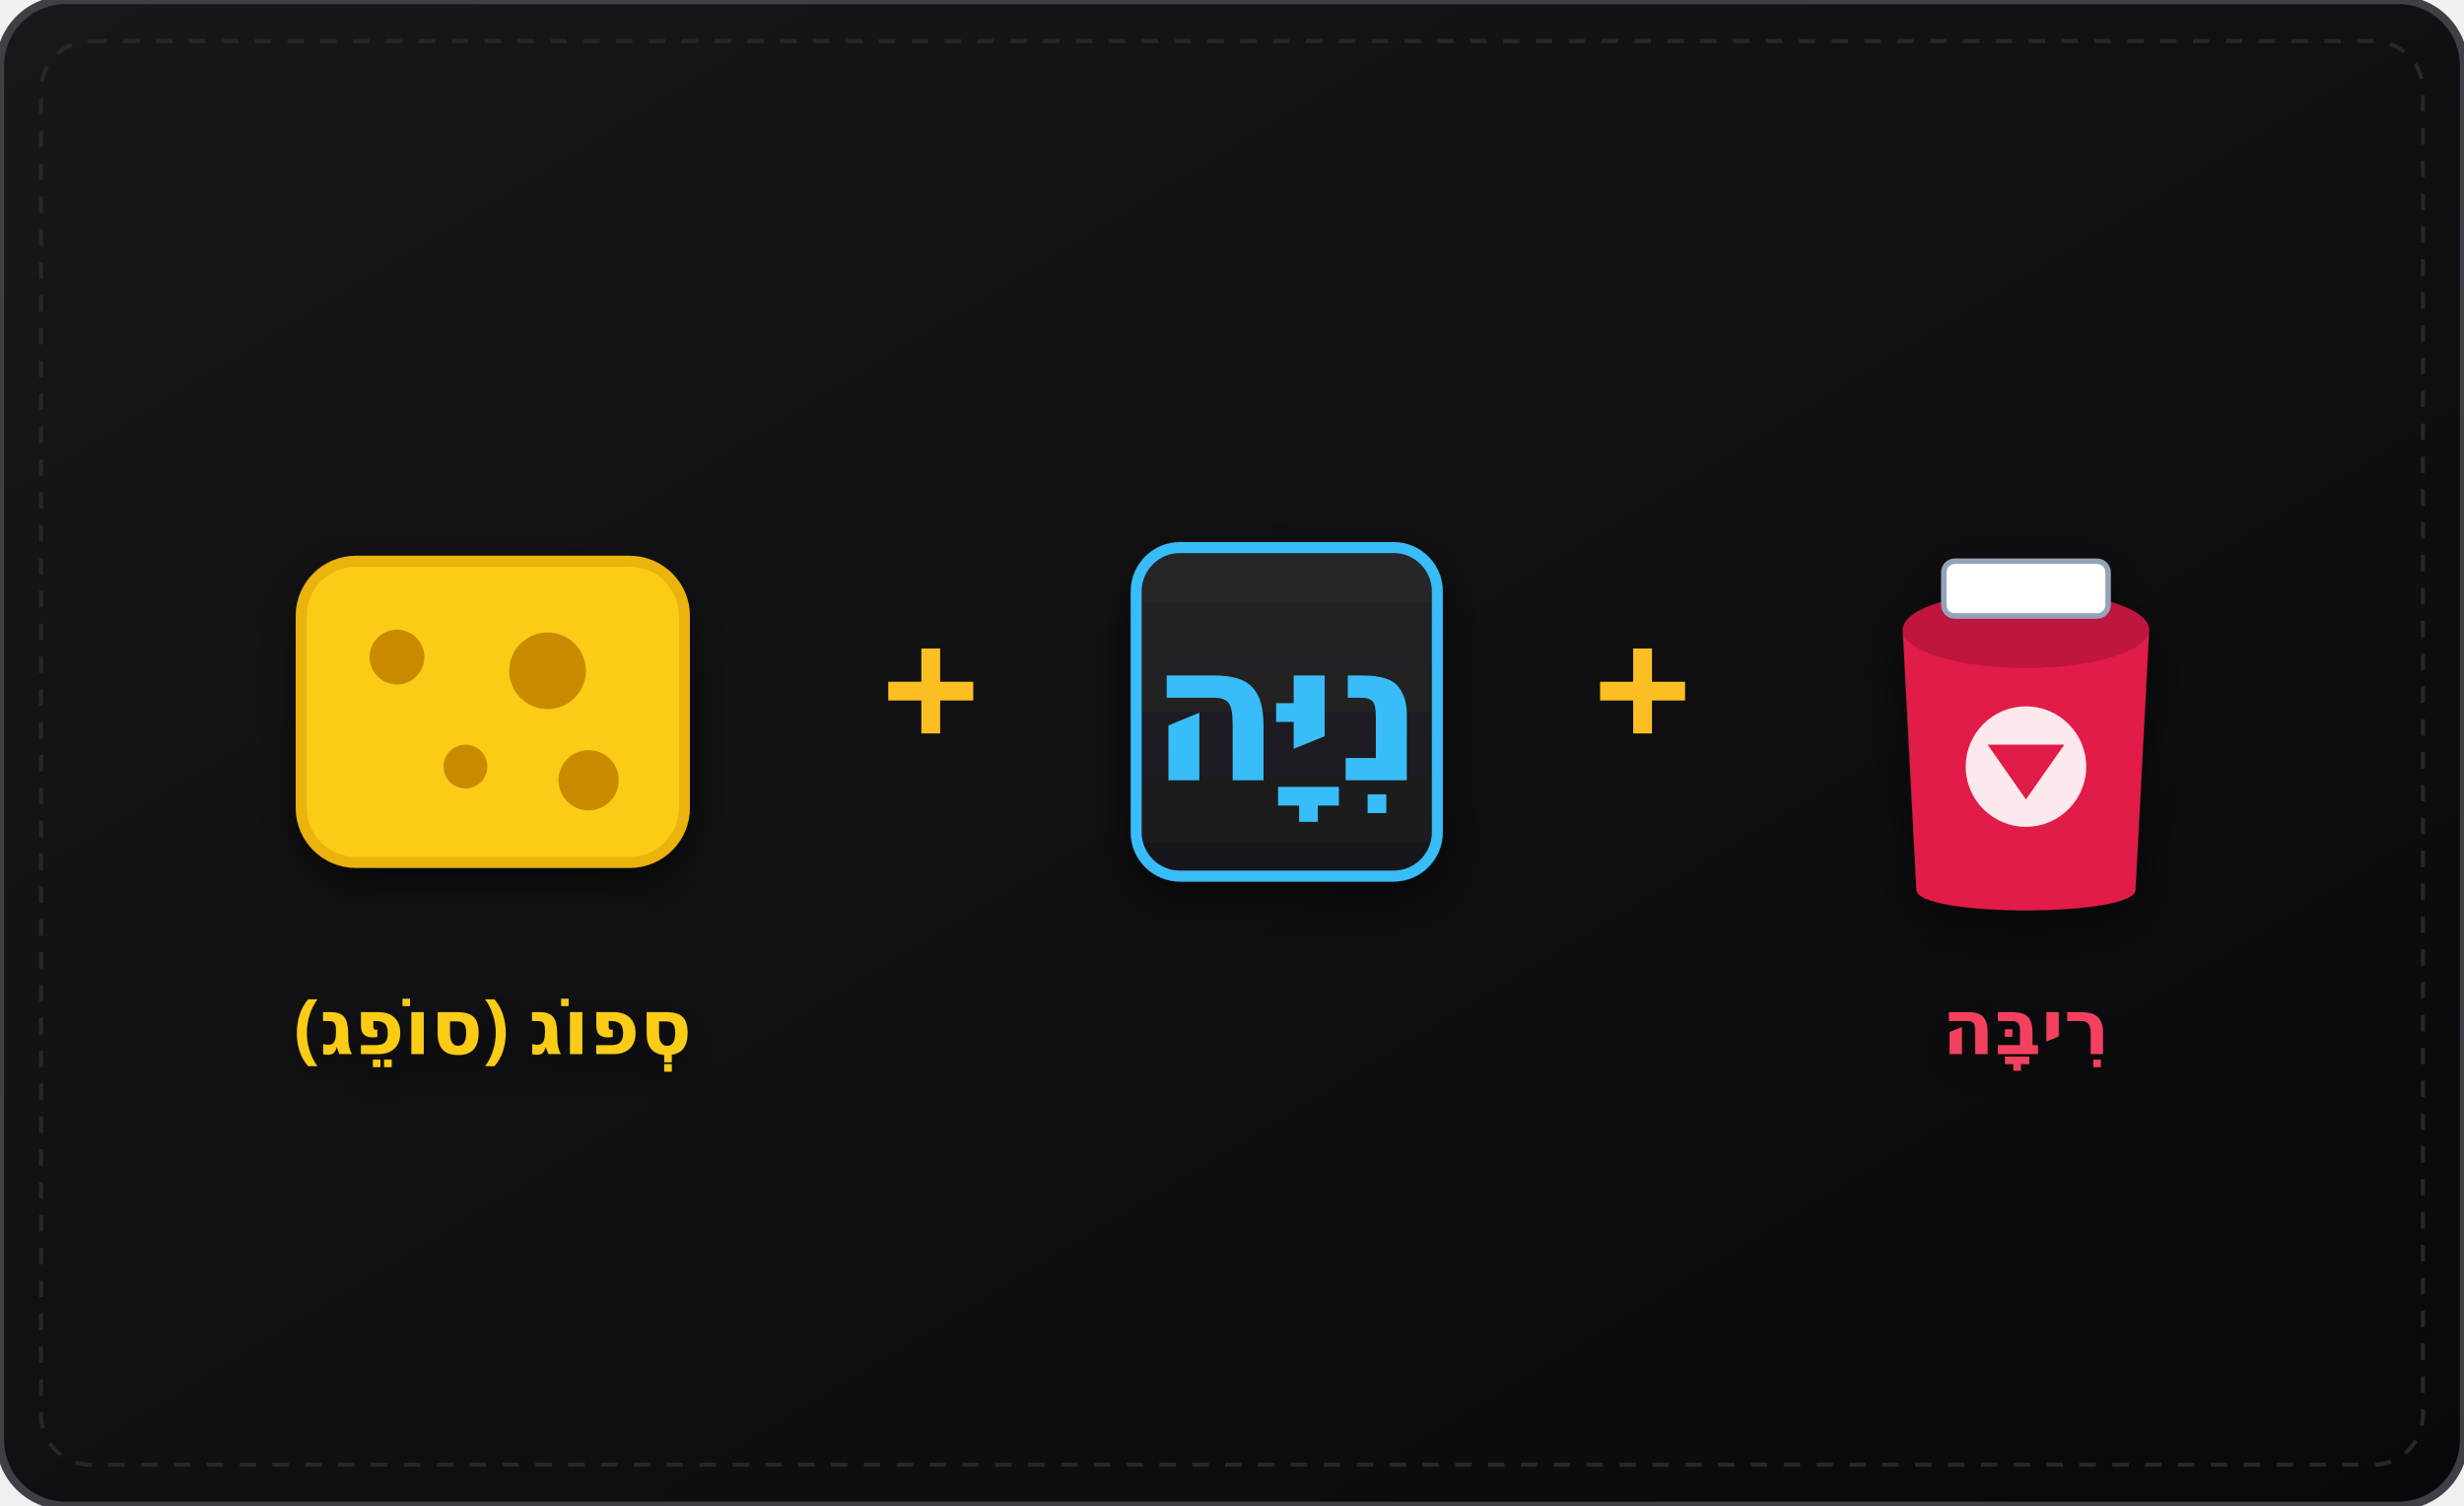
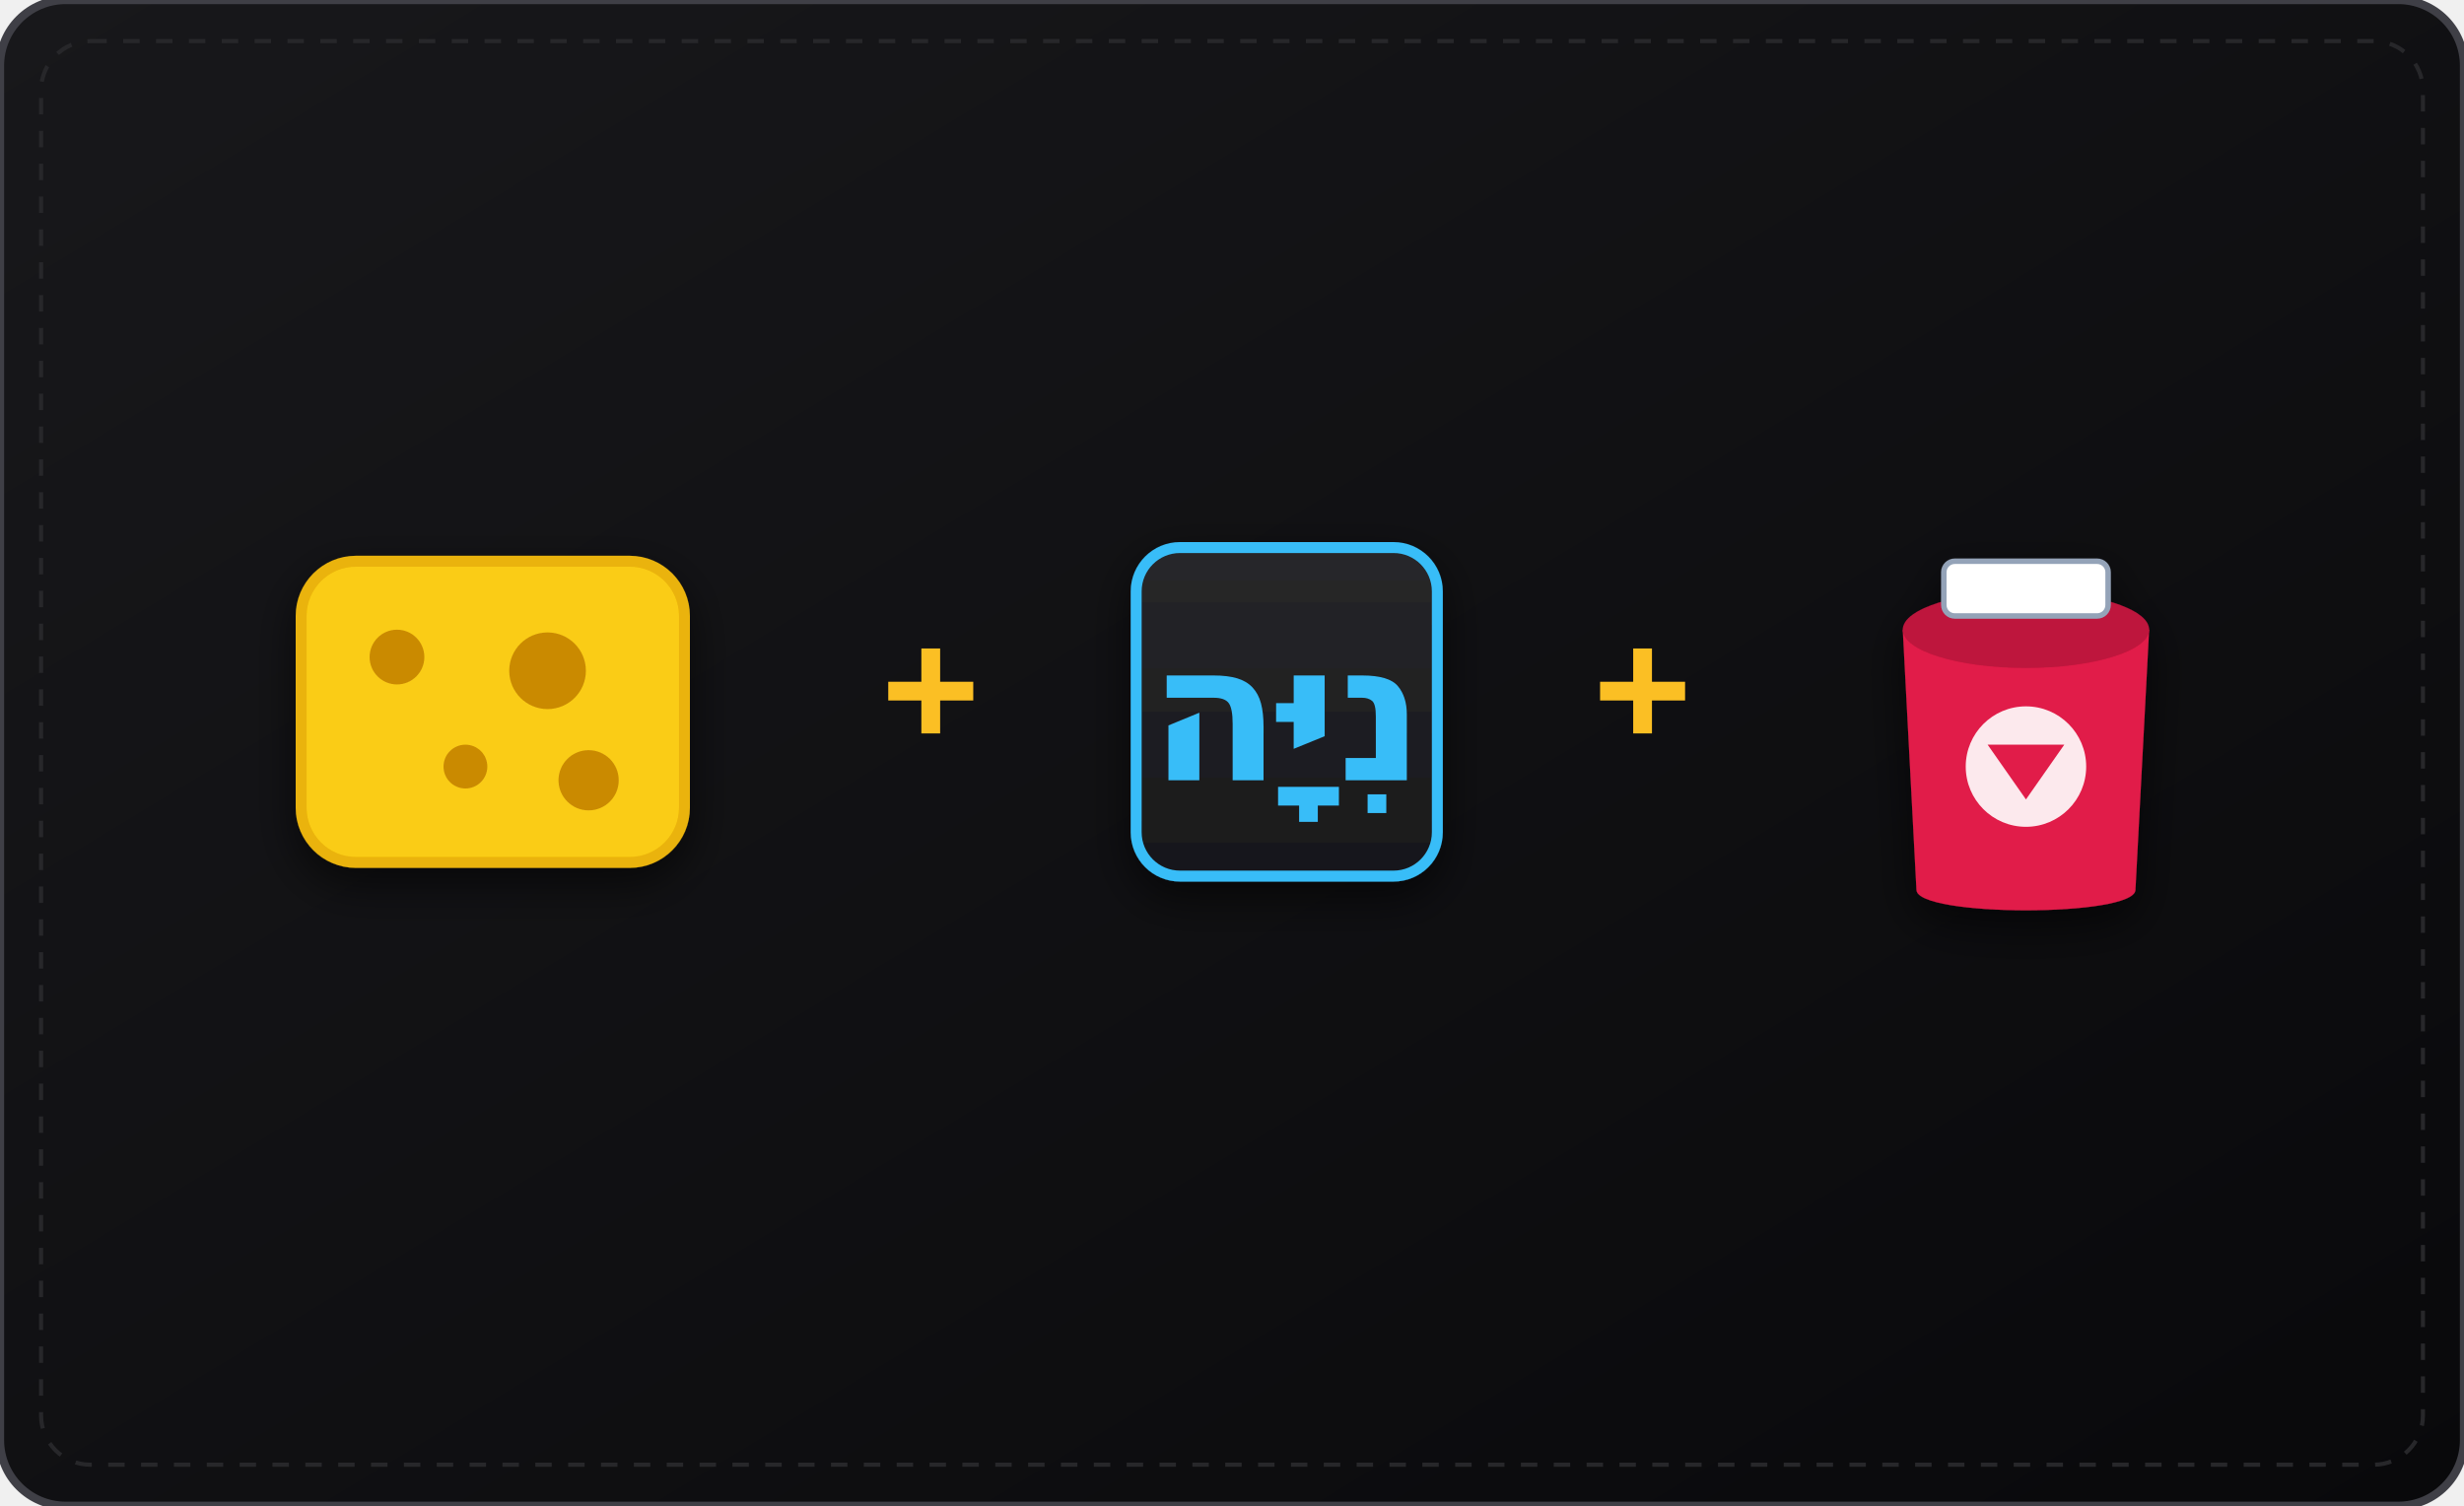
<svg xmlns="http://www.w3.org/2000/svg" viewBox="0 0 900 550" width="100%" height="100%" class="rebus-svg">
  <defs>
    <linearGradient id="bgGrad" x1="0%" y1="0%" x2="100%" y2="100%">
      <stop offset="0%" stop-color="#18181b" />
      <stop offset="100%" stop-color="#09090b" />
    </linearGradient>
    <linearGradient id="cardGrad" x1="0%" y1="0%" x2="0%" y2="100%">
      <stop offset="0%" stop-color="#27272a" />
      <stop offset="100%" stop-color="#18181b" />
    </linearGradient>
    <linearGradient id="goldGrad" x1="0%" y1="0%" x2="100%" y2="100%">
      <stop offset="0%" stop-color="#fbbf24" />
      <stop offset="100%" stop-color="#d97706" />
    </linearGradient>
    <linearGradient id="blueGrad" x1="0%" y1="0%" x2="100%" y2="100%">
      <stop offset="0%" stop-color="#60a5fa" />
      <stop offset="100%" stop-color="#2563eb" />
    </linearGradient>
    <linearGradient id="redGrad" x1="0%" y1="0%" x2="100%" y2="100%">
      <stop offset="0%" stop-color="#f87171" />
      <stop offset="100%" stop-color="#dc2626" />
    </linearGradient>
    <linearGradient id="greenGrad" x1="0%" y1="0%" x2="100%" y2="100%">
      <stop offset="0%" stop-color="#34d399" />
      <stop offset="100%" stop-color="#059669" />
    </linearGradient>
    <filter id="shadow" x="-20%" y="-20%" width="140%" height="140%">
      <feDropShadow dx="0" dy="6" stdDeviation="8" flood-color="#000" flood-opacity="0.6" />
    </filter>
  </defs>
  <rect width="900" height="550" rx="24" fill="url(#bgGrad)" stroke="#3f3f46" stroke-width="3" />
  <rect x="15" y="15" width="870" height="520" rx="18" fill="none" stroke="#27272a" stroke-width="1.5" stroke-dasharray="6 6" />
  <g transform="translate(180, 260)" filter="url(#shadow)">
    <rect x="-70" y="-55" width="140" height="110" rx="20" fill="#facc15" stroke="#eab308" stroke-width="4" />
    <circle cx="-35" cy="-20" r="10" fill="#ca8a04" />
    <circle cx="20" cy="-15" r="14" fill="#ca8a04" />
    <circle cx="-10" cy="20" r="8" fill="#ca8a04" />
    <circle cx="35" cy="25" r="11" fill="#ca8a04" />
-     <text x="0" y="125" font-family="system-ui, sans-serif" font-size="28" font-weight="900" fill="#facc15" text-anchor="middle">סְפוֹג (סוֹפֵג)</text>
  </g>
  <text x="340" y="275" font-family="system-ui, sans-serif" font-size="64" font-weight="900" fill="#fbbf24" text-anchor="middle">+</text>
  <g transform="translate(470, 260)" filter="url(#shadow)">
    <rect x="-55" y="-60" width="110" height="120" rx="16" fill="url(#cardGrad)" stroke="#38bdf8" stroke-width="4" />
    <text x="0" y="25" font-family="Rubik, system-ui, sans-serif" font-size="70" font-weight="900" fill="#38bdf8" text-anchor="middle">נִיָּה</text>
  </g>
  <text x="600" y="275" font-family="system-ui, sans-serif" font-size="64" font-weight="900" fill="#fbbf24" text-anchor="middle">+</text>
  <g transform="translate(740, 260)" filter="url(#shadow)">
    <path d="M-45,-30 L45,-30 L40,65 C40,75 -40,75 -40,65 Z" fill="#e11d48" />
    <ellipse cx="0" cy="-30" rx="45" ry="14" fill="#be123c" />
    <rect x="-30" y="-55" width="60" height="20" rx="4" fill="#ffffff" stroke="#94a3b8" stroke-width="2" />
    <circle cx="0" cy="20" r="22" fill="#ffffff" opacity="0.9" />
    <polygon points="0,32 -14,12 14,12" fill="#e11d48" />
-     <text x="0" y="125" font-family="system-ui, sans-serif" font-size="28" font-weight="900" fill="#f43f5e" text-anchor="middle">רִיבָּה</text>
  </g>
</svg>
